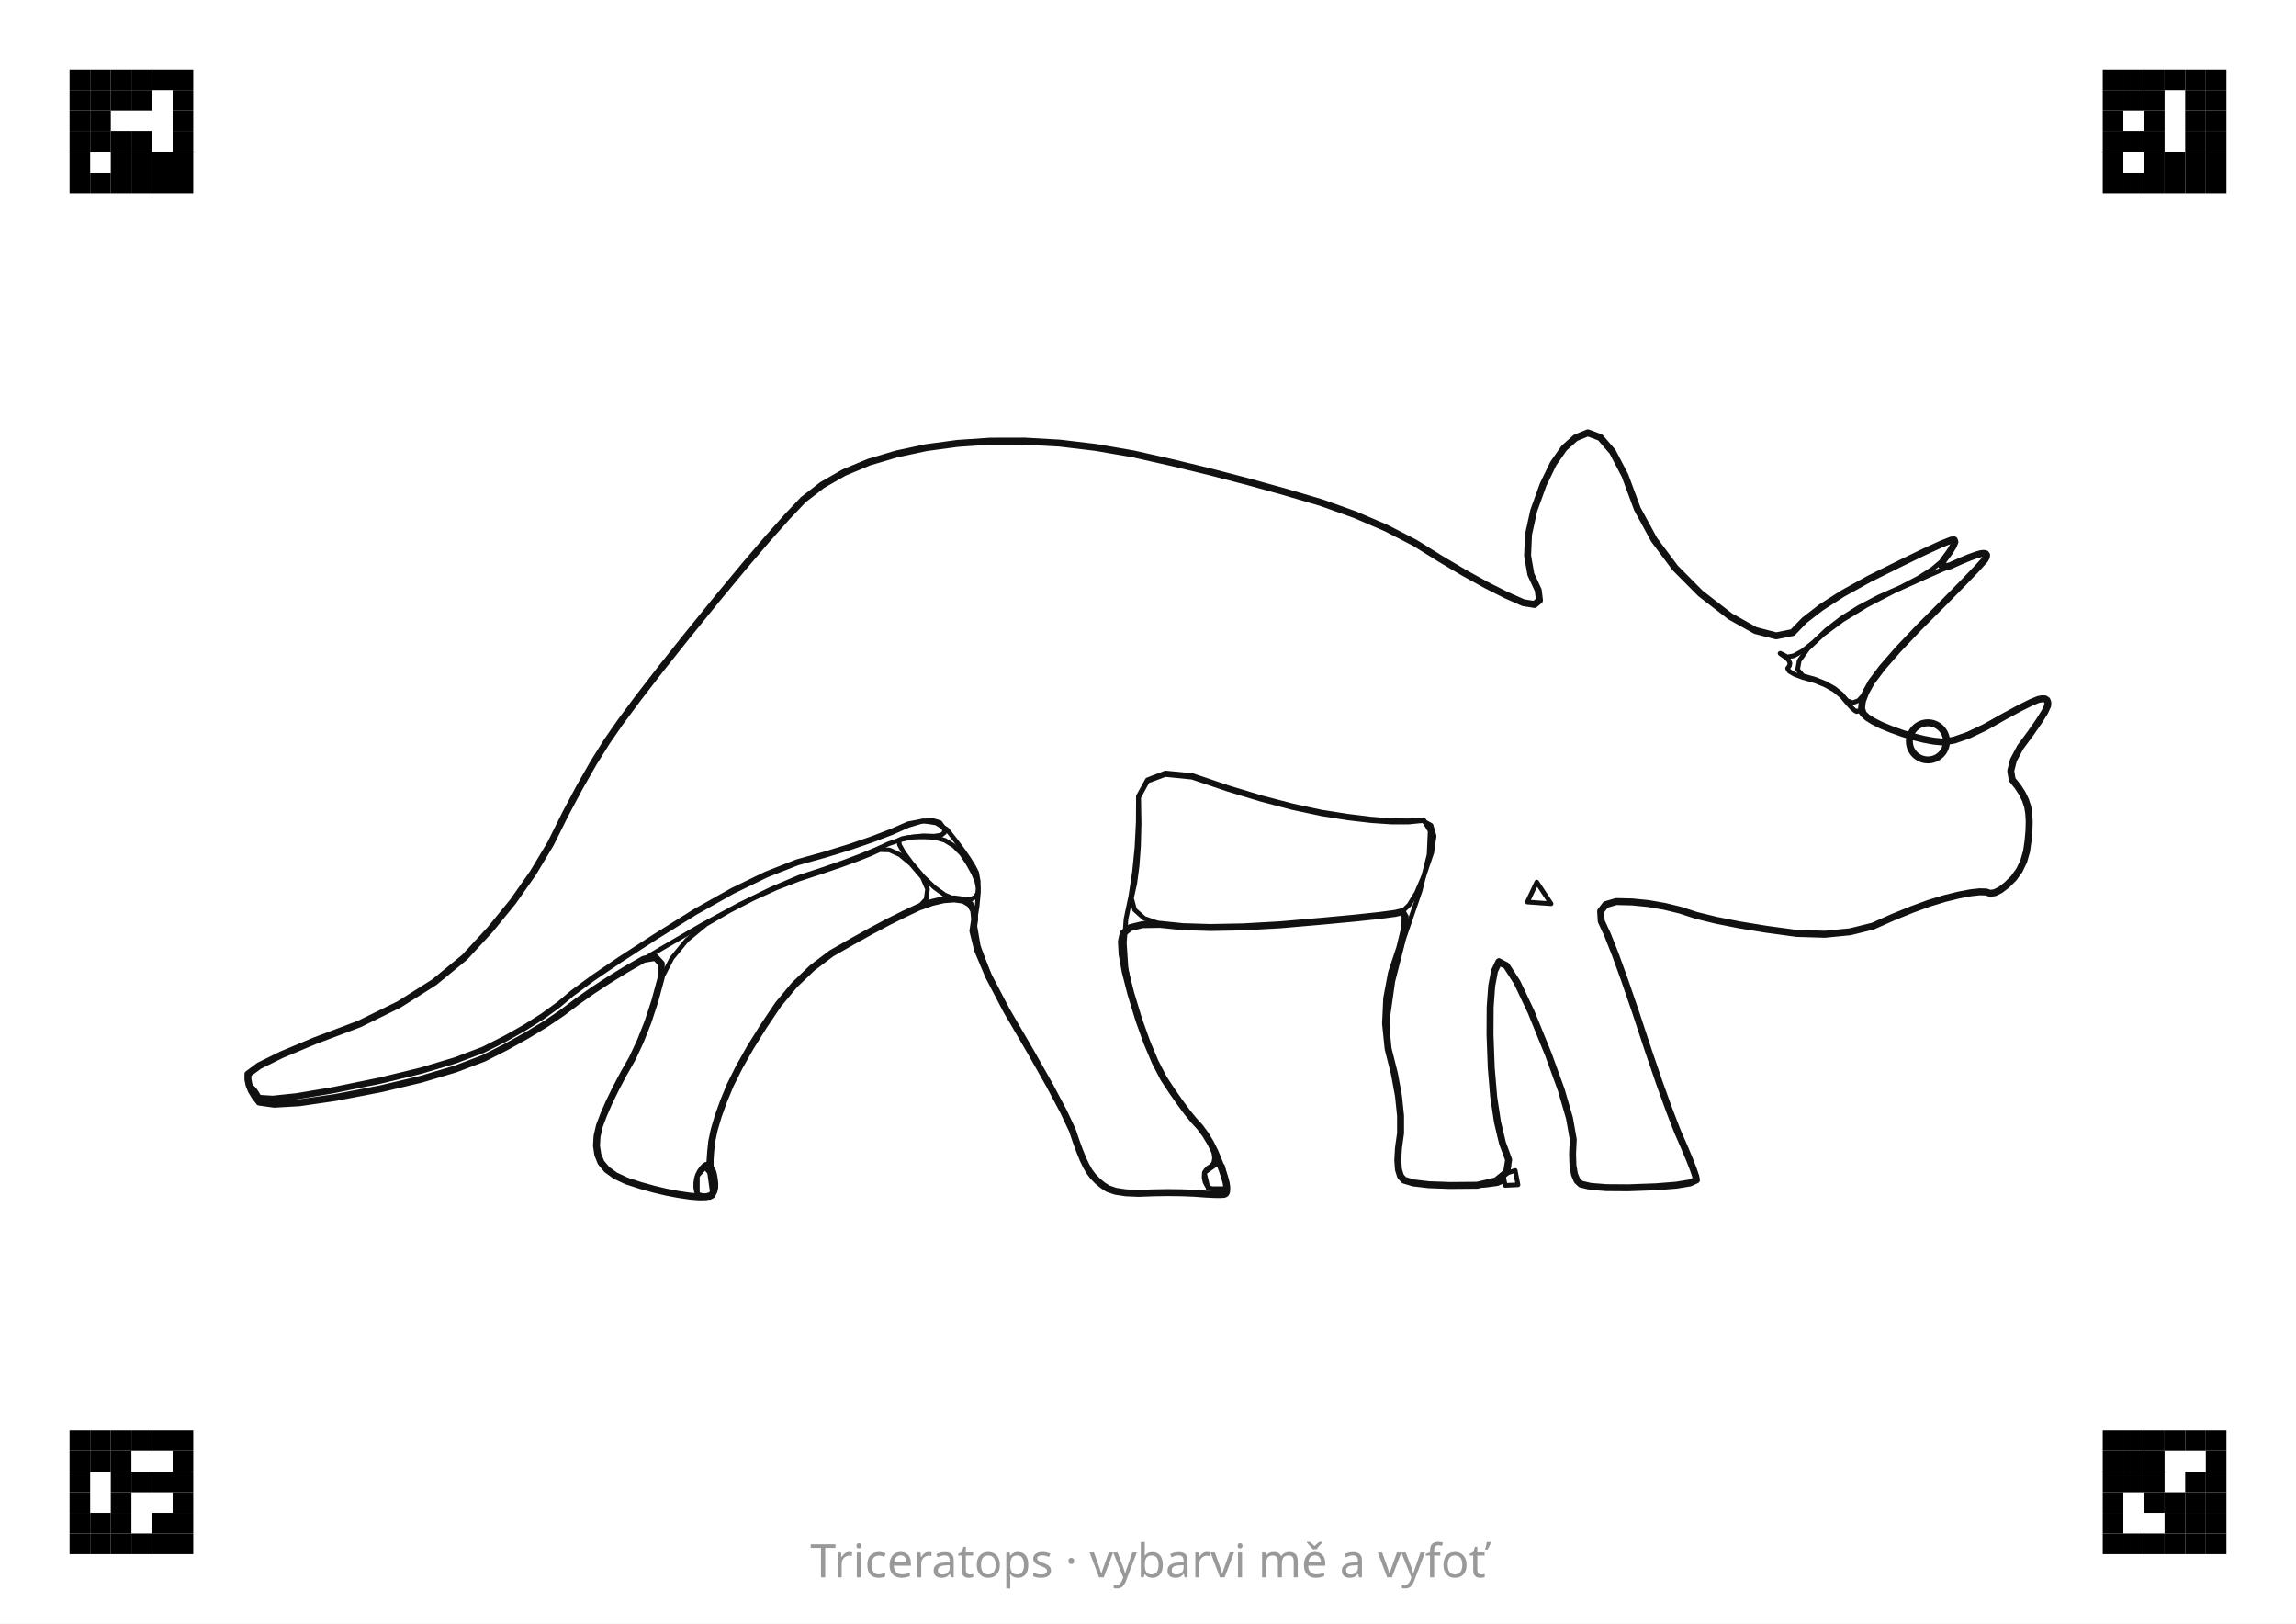
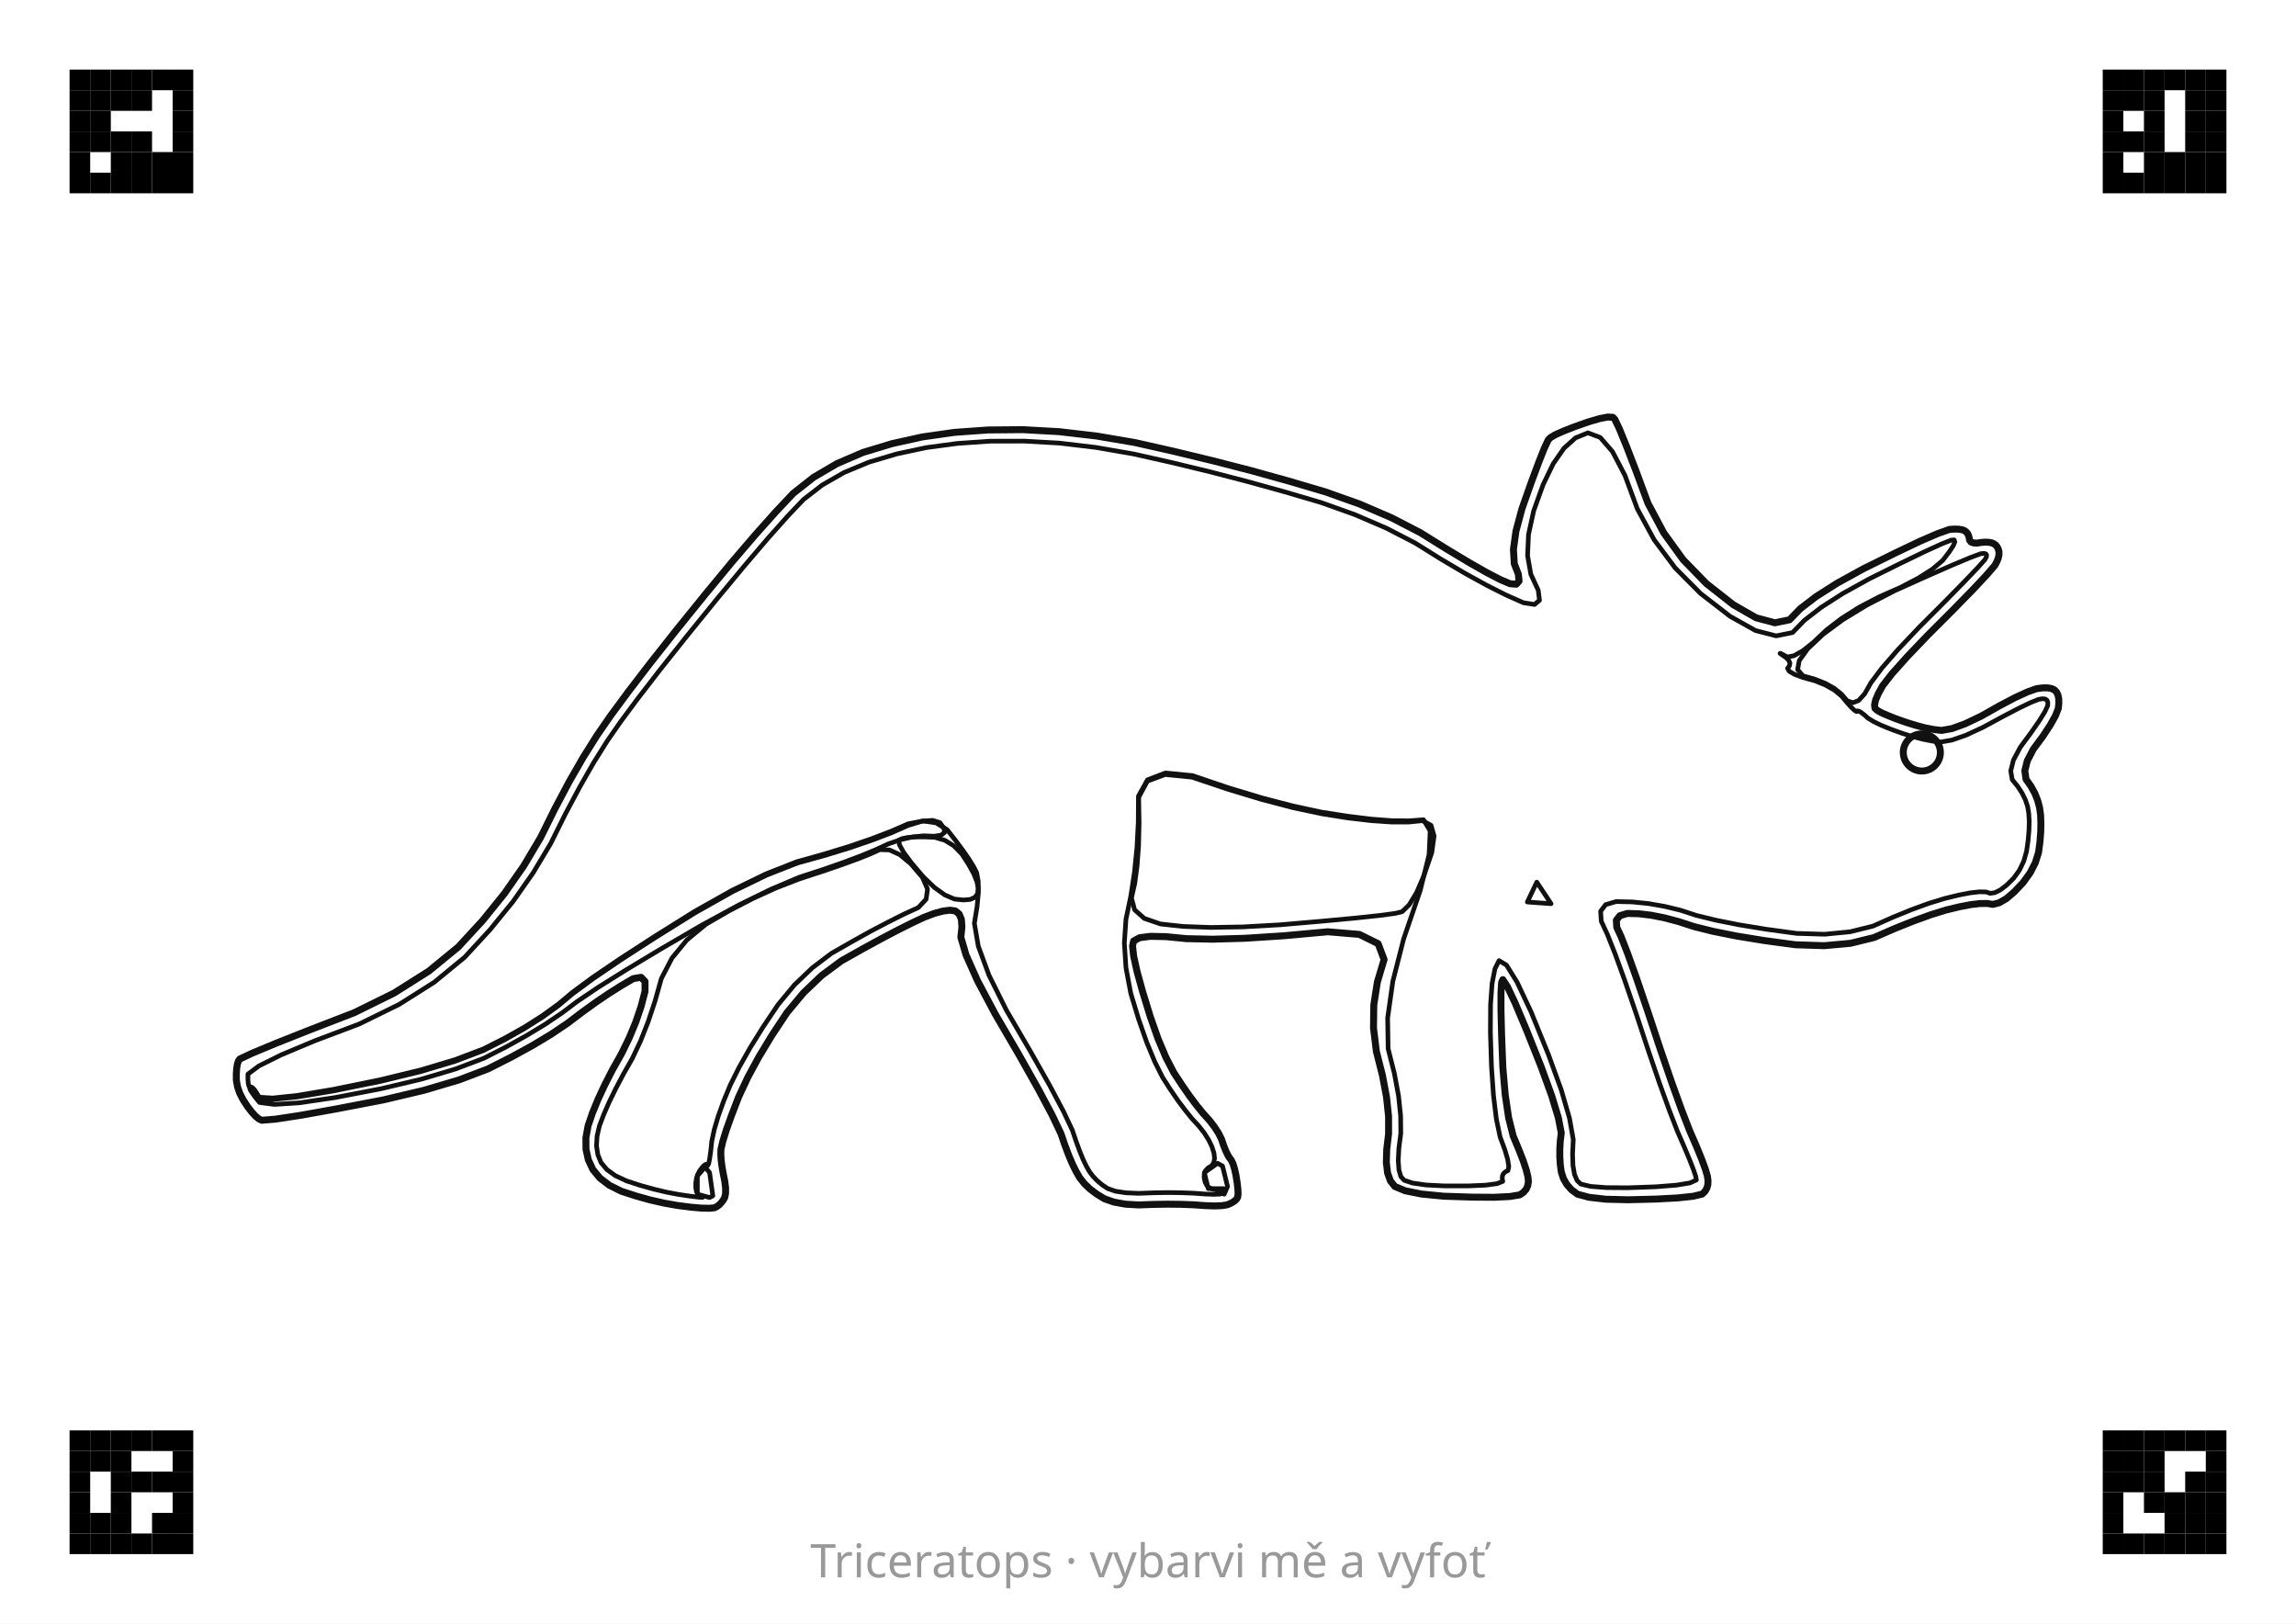
<svg xmlns="http://www.w3.org/2000/svg" width="297.0mm" height="210.0mm" viewBox="0 0 297.0 210.0">
  <rect width="100%" height="100%" fill="#fff" />
  <polygon points="264.18,90.37 263.68,90.46 262.66,90.87 261.12,91.61 259.07,92.68 256.50,94.07 254.30,95.09 252.48,95.72 251.04,95.97 249.96,95.85 248.79,95.62 247.50,95.29 246.11,94.86 244.61,94.32 243.36,93.81 242.37,93.33 241.63,92.88 241.15,92.45 240.76,92.15 240.47,91.98 240.27,91.94 240.16,92.03 239.90,91.88 239.49,91.50 238.93,90.88 238.21,90.02 237.29,89.26 236.14,88.61 234.79,88.06 233.21,87.62 232.10,87.20 231.44,86.81 231.23,86.44 231.48,86.10 231.54,85.76 231.39,85.41 231.05,85.06 230.52,84.70 230.26,84.51 230.29,84.49 230.60,84.64 231.19,84.97 232.05,84.81 233.18,84.18 234.59,83.06 236.27,81.47 238.23,79.97 240.48,78.55 243.02,77.22 245.84,75.97 248.16,74.76 249.98,73.60 251.30,72.48 252.12,71.41 252.65,70.61 252.87,70.09 252.79,69.83 252.42,69.85 251.13,70.36 248.92,71.37 245.80,72.88 241.77,74.88 238.36,76.77 235.57,78.56 233.41,80.23 231.88,81.81 229.76,82.24 227.08,81.55 223.81,79.72 219.97,76.75 216.69,73.45 213.97,69.81 211.80,65.82 210.20,61.50 208.59,58.42 207.00,56.58 205.40,55.98 203.81,56.63 202.32,57.96 200.92,59.97 199.61,62.68 198.39,66.07 197.72,69.14 197.60,71.87 198.02,74.27 198.98,76.34 199.14,77.64 198.50,78.18 197.05,77.95 194.80,76.95 192.28,75.68 189.47,74.13 186.39,72.31 183.04,70.22 179.33,68.31 175.29,66.57 170.90,65.00 166.17,63.61 161.37,62.28 156.52,61.02 151.60,59.83 146.62,58.71 141.77,57.87 137.07,57.31 132.50,57.05 128.07,57.06 123.85,57.35 119.83,57.89 116.02,58.70 112.41,59.77 109.19,61.11 106.36,62.73 103.92,64.62 101.87,66.78 99.33,69.63 96.30,73.18 92.79,77.41 88.79,82.34 85.36,86.65 82.51,90.34 80.24,93.40 78.54,95.85 76.79,98.64 74.99,101.79 73.13,105.28 71.22,109.12 68.96,112.89 66.36,116.60 63.40,120.23 60.10,123.81 56.18,127.03 51.64,129.90 46.49,132.43 40.72,134.61 36.40,136.42 33.51,137.85 32.07,138.92 32.07,139.62 32.11,140.13 32.19,140.46 32.31,140.61 32.47,140.57 32.67,140.68 32.92,140.94 33.20,141.35 33.52,141.90 35.28,142.01 38.47,141.67 43.11,140.89 49.18,139.65 54.44,138.37 58.88,137.04 62.52,135.66 65.34,134.23 67.90,132.79 70.21,131.32 72.25,129.84 74.04,128.34 76.69,126.39 80.21,124.00 84.59,121.16 89.84,117.88 94.67,115.16 99.08,113.02 103.07,111.45 106.64,110.45 109.87,109.46 112.75,108.47 115.29,107.50 117.49,106.54 119.42,106.18 121.09,106.43 122.50,107.29 123.64,108.75 124.60,110.04 125.37,111.16 125.95,112.10 126.34,112.87 126.54,113.98 126.56,115.45 126.39,117.26 126.04,119.42 126.55,122.38 127.93,126.13 130.19,130.67 133.31,136.01 135.78,140.38 137.58,143.77 138.72,146.19 139.21,147.64 139.67,148.89 140.10,149.95 140.52,150.82 140.91,151.50 141.38,152.13 141.94,152.71 142.57,153.24 143.29,153.72 144.31,154.07 145.64,154.27 147.28,154.34 149.22,154.27 151.06,154.24 152.78,154.26 154.39,154.32 155.89,154.43 157.02,154.47 157.78,154.44 158.17,154.35 158.19,154.19 158.07,154.06 157.81,153.95 157.41,153.87 156.88,153.81 156.44,153.63 156.11,153.32 155.88,152.88 155.76,152.31 155.78,151.81 155.95,151.39 156.27,151.05 156.73,150.78 157.01,150.37 157.11,149.81 157.03,149.12 156.76,148.28 156.34,147.42 155.78,146.53 155.07,145.63 154.21,144.70 153.32,143.60 152.38,142.35 151.40,140.92 150.38,139.33 149.36,137.29 148.33,134.80 147.30,131.86 146.27,128.47 145.65,125.17 145.44,121.97 145.65,118.88 146.28,115.88 146.75,112.79 147.07,109.61 147.24,106.34 147.26,102.98 148.43,100.86 150.76,99.97 154.25,100.31 158.89,101.88 163.23,103.19 167.25,104.24 170.97,105.04 174.38,105.57 177.41,105.94 180.04,106.14 182.29,106.16 184.14,106.02 185.00,107.47 184.86,110.53 183.71,115.18 181.57,121.43 180.17,126.92 179.50,131.65 179.56,135.63 180.37,138.84 180.91,141.74 181.18,144.32 181.20,146.58 180.95,148.53 180.87,150.11 180.96,151.32 181.21,152.17 181.64,152.65 182.73,153.01 184.47,153.26 186.87,153.38 189.92,153.38 192.19,153.28 193.68,153.08 194.39,152.79 194.32,152.39 194.35,152.06 194.49,151.78 194.72,151.56 195.06,151.40 195.17,150.87 195.03,149.97 194.66,148.70 194.05,147.06 193.56,144.72 193.19,141.68 192.93,137.95 192.79,133.52 192.81,129.93 193.01,127.19 193.38,125.30 193.91,124.24 194.87,124.82 196.25,127.04 198.06,130.89 200.29,136.37 201.95,140.94 203.02,144.61 203.51,147.38 203.42,149.23 203.47,150.74 203.67,151.89 204.01,152.69 204.49,153.14 205.75,153.44 207.79,153.60 210.60,153.62 214.19,153.49 216.86,153.28 218.61,152.99 219.44,152.61 219.35,152.14 219.06,151.28 218.57,150.02 217.88,148.37 216.98,146.31 215.91,143.54 214.65,140.05 213.21,135.84 211.58,130.91 210.16,126.78 208.95,123.44 207.94,120.89 207.13,119.14 207.05,117.85 207.70,117.00 209.06,116.60 211.15,116.65 213.23,116.86 215.30,117.22 217.37,117.72 219.42,118.39 221.95,119.01 224.96,119.61 228.45,120.18 232.41,120.72 236.04,120.83 239.32,120.51 242.27,119.78 244.88,118.62 247.29,117.64 249.51,116.83 251.54,116.21 253.38,115.76 254.89,115.47 256.07,115.34 256.92,115.36 257.44,115.54 258.05,115.45 258.77,115.09 259.58,114.47 260.49,113.57 261.22,112.55 261.78,111.39 262.15,110.09 262.35,108.66 262.46,107.37 262.49,106.22 262.43,105.21 262.29,104.33 262.00,103.46 261.57,102.58 261.00,101.71 260.29,100.83 260.10,99.70 260.45,98.31 261.33,96.65 262.74,94.74 263.80,93.21 264.52,92.05 264.88,91.26 264.90,90.85 264.79,90.56 264.55,90.40" fill="none" stroke="#111" stroke-width="0.6" stroke-linejoin="round" />
  <polygon points="256.62,71.57 256.23,71.61 254.88,72.11 252.58,73.07 249.32,74.50 245.11,76.39 241.45,78.28 238.35,80.17 235.81,82.05 233.83,83.92 232.74,85.44 232.53,86.60 233.21,87.40 234.79,87.85 236.14,88.39 237.29,89.04 238.21,89.78 238.93,90.62 239.67,90.89 240.42,90.60 241.21,89.73 242.01,88.31 243.44,86.40 245.50,84.03 248.20,81.18 251.52,77.86 254.05,75.28 255.80,73.45 256.77,72.37 256.95,72.03 256.98,71.78 256.88,71.63" fill="none" stroke="#111" stroke-width="0.6" stroke-linejoin="round" />
  <polygon points="147.29,103.12 147.35,106.42 147.28,109.38 147.09,111.98 146.79,114.24 146.36,116.15 146.77,117.67 148.02,118.78 150.11,119.50 153.04,119.82 156.59,119.95 160.77,119.88 165.57,119.61 171.00,119.14 175.29,118.74 178.46,118.40 180.48,118.13 181.38,117.91 182.29,117.02 183.24,115.45 184.21,113.20 185.21,110.27 185.51,108.12 185.11,106.74 184.01,106.14 182.21,106.32 180.00,106.32 177.39,106.14 174.38,105.79 170.97,105.25 167.25,104.46 163.21,103.40 158.87,102.09 154.21,100.52 150.72,100.17 148.42,101.03" fill="none" stroke="#111" stroke-width="0.6" stroke-linejoin="round" />
  <polygon points="122.12,107.14 121.59,106.40 120.64,106.10 119.27,106.21 117.49,106.75 115.29,107.72 112.76,108.68 109.90,109.66 106.70,110.64 103.16,111.62 99.19,113.18 94.78,115.32 89.93,118.05 84.64,121.35 80.23,124.20 76.70,126.60 74.04,128.56 72.25,130.06 70.21,131.54 67.90,133.00 65.34,134.45 62.52,135.88 58.88,137.26 54.44,138.59 49.18,139.87 43.11,141.10 38.46,141.88 35.25,142.21 33.46,142.09 33.11,141.52 32.81,141.10 32.58,140.83 32.41,140.72 32.30,140.75 32.37,140.96 32.60,141.33 33.00,141.88 33.57,142.59 35.49,142.84 38.75,142.63 43.35,141.95 49.29,140.81 54.48,139.58 58.91,138.26 62.58,136.87 65.49,135.39 68.15,133.91 70.56,132.45 72.72,130.99 74.63,129.55 77.40,127.68 81.03,125.41 85.51,122.72 90.85,119.61 95.60,117.03 99.77,114.99 103.36,113.47 106.36,112.49 109.01,111.57 111.33,110.70 113.29,109.89 114.92,109.14 116.49,108.60 118.00,108.25 119.45,108.10 120.84,108.15 121.75,108.01 122.18,107.67" fill="none" stroke="#111" stroke-width="0.6" stroke-linejoin="round" />
  <polygon points="117.92,111.63 119.44,113.41 120.87,114.78 122.21,115.74 123.46,116.28 124.62,116.40 125.50,116.33 126.12,116.05 126.46,115.57 126.54,114.89 126.37,114.04 125.96,113.01 125.30,111.81 124.41,110.44 123.38,109.39 122.22,108.68 120.93,108.30 119.50,108.24 118.32,108.25 117.39,108.32 116.71,108.46 116.29,108.65 116.34,109.25 116.89,110.24" fill="none" stroke="#111" stroke-width="0.6" stroke-linejoin="round" />
  <polygon points="113.80,109.89 112.62,110.43 110.99,111.08 108.90,111.84 106.36,112.71 103.36,113.69 100.35,114.86 97.34,116.23 94.33,117.79 91.31,119.54 88.84,121.58 86.92,123.92 85.55,126.56 84.73,129.48 83.83,132.18 82.85,134.66 81.79,136.90 80.64,138.92 79.65,140.80 78.80,142.54 78.10,144.14 77.54,145.61 77.23,146.96 77.16,148.20 77.33,149.33 77.74,150.35 78.50,151.26 79.59,152.05 81.04,152.73 82.82,153.31 84.54,153.79 86.18,154.18 87.75,154.48 89.25,154.70 90.28,154.83 90.84,154.87 90.94,154.83 90.56,154.71 90.28,154.46 90.09,154.10 90.00,153.61 90.00,153.00 90.08,152.44 90.24,151.92 90.48,151.45 90.80,151.02 91.07,150.73 91.29,150.59 91.45,150.59 91.55,150.73 91.67,150.51 91.79,149.91 91.93,148.94 92.07,147.60 92.40,146.07 92.91,144.35 93.60,142.43 94.47,140.32 95.62,138.02 97.03,135.52 98.71,132.82 100.65,129.93 102.77,127.38 105.07,125.18 107.54,123.31 110.18,121.80 112.62,120.44 114.88,119.26 116.93,118.23 118.79,117.38 119.80,116.30 119.98,114.99 119.32,113.47 117.82,111.72 116.40,110.54 115.06,109.93" fill="none" stroke="#111" stroke-width="0.6" stroke-linejoin="round" />
  <polygon points="198.79,114.09 197.57,116.66 200.64,116.88" fill="none" stroke="#111" stroke-width="0.6" stroke-linejoin="round" />
  <polygon points="157.50,150.45 155.79,151.66 156.29,153.73 158.29,153.73 158.36,154.45 158.79,153.45 158.14,150.81" fill="none" stroke="#111" stroke-width="0.6" stroke-linejoin="round" />
  <polygon points="91.21,150.95 90.21,152.09 90.21,154.45 91.79,154.88 92.21,154.66 91.79,151.66" fill="none" stroke="#111" stroke-width="0.6" stroke-linejoin="round" />
-   <polygon points="196.00,151.38 194.43,151.88 194.71,153.31 196.36,153.23" fill="none" stroke="#111" stroke-width="0.6" stroke-linejoin="round" />
-   <polygon points="264.18,90.37 263.68,90.46 262.69,90.87 261.21,91.61 259.23,92.68 256.77,94.07 254.62,95.09 252.80,95.72 251.30,95.97 250.12,95.85 248.87,95.62 247.53,95.29 246.11,94.86 244.61,94.32 243.35,93.80 242.33,93.29 241.55,92.80 241.02,92.31 240.80,91.61 240.91,90.69 241.34,89.56 242.09,88.20 243.48,86.35 245.52,84.01 248.20,81.18 251.52,77.86 254.05,75.28 255.80,73.45 256.77,72.37 256.95,72.03 256.98,71.78 256.88,71.63 256.62,71.57 256.23,71.61 255.60,71.79 254.72,72.11 253.61,72.57 252.25,73.18 251.43,73.37 251.14,73.14 251.39,72.48 252.18,71.41 252.67,70.61 252.88,70.09 252.79,69.83 252.42,69.85 251.13,70.36 248.92,71.37 245.80,72.88 241.77,74.88 238.36,76.77 235.57,78.56 233.41,80.23 231.88,81.81 229.76,82.24 227.08,81.55 223.81,79.72 219.97,76.75 216.69,73.45 213.97,69.81 211.80,65.82 210.20,61.50 208.59,58.42 207.00,56.58 205.40,55.98 203.81,56.63 202.32,57.96 200.92,59.97 199.61,62.68 198.39,66.07 197.72,69.14 197.60,71.87 198.02,74.27 198.98,76.34 199.14,77.64 198.50,78.18 197.05,77.95 194.80,76.95 192.28,75.68 189.47,74.13 186.39,72.31 183.04,70.22 179.33,68.31 175.29,66.57 170.90,65.00 166.17,63.61 161.37,62.28 156.52,61.02 151.60,59.83 146.62,58.71 141.77,57.87 137.07,57.31 132.50,57.05 128.07,57.06 123.85,57.35 119.83,57.89 116.02,58.70 112.41,59.77 109.19,61.11 106.36,62.73 103.92,64.62 101.87,66.78 99.33,69.63 96.30,73.18 92.79,77.41 88.79,82.34 85.36,86.65 82.51,90.34 80.24,93.40 78.54,95.85 76.79,98.64 74.99,101.79 73.13,105.28 71.22,109.12 68.96,112.89 66.36,116.60 63.40,120.23 60.10,123.81 56.18,127.03 51.64,129.90 46.49,132.43 40.72,134.61 36.40,136.42 33.51,137.85 32.07,138.92 32.07,139.62 32.22,140.33 32.51,141.05 32.96,141.79 33.54,142.54 35.47,142.81 38.74,142.62 43.35,141.95 49.29,140.81 54.48,139.58 58.91,138.26 62.58,136.87 65.49,135.39 68.15,133.91 70.56,132.45 72.72,130.99 74.63,129.55 76.64,128.13 78.75,126.75 80.96,125.39 83.26,124.07 84.79,123.82 85.54,124.63 85.51,126.51 84.71,129.46 83.82,132.17 82.84,134.65 81.79,136.90 80.64,138.92 79.65,140.80 78.80,142.54 78.10,144.14 77.54,145.61 77.23,146.96 77.16,148.20 77.33,149.33 77.74,150.35 78.50,151.26 79.59,152.05 81.04,152.73 82.82,153.31 84.54,153.79 86.18,154.18 87.75,154.48 89.25,154.70 90.44,154.80 91.33,154.78 91.90,154.64 92.17,154.39 92.35,154.05 92.45,153.61 92.46,153.08 92.39,152.46 92.30,151.95 92.20,151.57 92.07,151.31 91.93,151.16 91.86,150.72 91.86,149.98 91.93,148.94 92.07,147.60 92.40,146.07 92.91,144.35 93.60,142.43 94.47,140.32 95.62,138.02 97.03,135.52 98.71,132.82 100.65,129.93 102.77,127.38 105.07,125.18 107.54,123.31 110.18,121.80 112.63,120.44 114.89,119.24 116.96,118.21 118.83,117.33 120.54,116.72 122.07,116.36 123.44,116.26 124.63,116.42 125.47,116.92 125.96,117.75 126.08,118.91 125.85,120.41 126.46,122.87 127.90,126.29 130.19,130.67 133.31,136.01 135.78,140.38 137.58,143.77 138.72,146.19 139.21,147.64 139.67,148.89 140.10,149.95 140.52,150.82 140.91,151.50 141.38,152.13 141.94,152.71 142.57,153.24 143.29,153.72 144.31,154.07 145.64,154.27 147.28,154.34 149.22,154.27 151.06,154.24 152.78,154.26 154.39,154.32 155.89,154.43 157.06,154.49 157.89,154.50 158.38,154.46 158.54,154.37 158.65,154.18 158.69,153.88 158.68,153.48 158.61,152.98 158.42,152.28 158.12,151.38 157.70,150.28 157.16,148.97 156.57,147.79 155.92,146.72 155.21,145.76 154.44,144.92 153.58,143.87 152.65,142.61 151.62,141.14 150.52,139.47 149.43,137.36 148.36,134.82 147.30,131.86 146.27,128.47 145.55,125.65 145.15,123.42 145.06,121.77 145.29,120.70 146.21,119.97 147.79,119.59 150.06,119.55 153.01,119.85 156.58,119.96 160.76,119.88 165.57,119.61 171.00,119.14 175.29,118.74 178.46,118.40 180.48,118.13 181.38,117.91 181.77,118.58 181.67,120.12 181.08,122.55 179.99,125.85 179.38,129.13 179.23,132.39 179.56,135.63 180.37,138.84 180.90,141.73 181.17,144.31 181.17,146.56 180.90,148.48 180.81,150.06 180.90,151.27 181.17,152.13 181.62,152.63 182.83,152.99 184.81,153.22 187.56,153.32 191.08,153.29 193.52,152.72 194.88,151.62 195.15,149.99 194.35,147.83 193.71,145.13 193.22,141.89 192.90,138.11 192.74,133.79 192.76,130.26 192.96,127.51 193.33,125.56 193.88,124.40 194.86,124.90 196.25,127.06 198.06,130.89 200.29,136.37 201.95,140.94 203.02,144.61 203.51,147.38 203.42,149.23 203.47,150.74 203.67,151.89 204.01,152.69 204.49,153.14 205.75,153.44 207.79,153.60 210.60,153.62 214.19,153.49 216.86,153.28 218.61,152.99 219.44,152.61 219.35,152.14 219.06,151.28 218.57,150.02 217.88,148.37 216.98,146.31 215.91,143.54 214.65,140.05 213.21,135.84 211.58,130.91 210.16,126.78 208.95,123.44 207.94,120.89 207.13,119.14 207.05,117.85 207.70,117.00 209.06,116.60 211.15,116.65 213.23,116.86 215.30,117.22 217.37,117.72 219.42,118.39 221.95,119.01 224.96,119.61 228.45,120.18 232.41,120.72 236.04,120.83 239.32,120.51 242.27,119.78 244.88,118.62 247.29,117.64 249.51,116.83 251.54,116.21 253.38,115.76 254.89,115.47 256.07,115.34 256.92,115.36 257.44,115.54 258.05,115.45 258.77,115.09 259.58,114.47 260.49,113.57 261.22,112.55 261.78,111.39 262.15,110.09 262.35,108.66 262.46,107.37 262.49,106.22 262.43,105.21 262.29,104.33 262.00,103.46 261.57,102.58 261.00,101.71 260.29,100.83 260.10,99.70 260.45,98.31 261.33,96.65 262.74,94.74 263.80,93.21 264.52,92.05 264.88,91.26 264.90,90.85 264.79,90.56 264.55,90.40" fill="none" stroke="#111" stroke-width="0.9" stroke-linejoin="round" />
-   <circle cx="249.39" cy="95.88" r="2.40" fill="none" stroke="#111" stroke-width="0.9" />
+   <polygon points="266.03,89.52 265.76,89.23 265.37,89.05 264.85,88.96 264.21,88.97 263.44,89.07 262.26,89.49 260.67,90.22 258.67,91.27 256.26,92.63 254.20,93.61 252.50,94.23 251.14,94.47 250.14,94.35 249.05,94.14 247.88,93.83 246.61,93.44 245.25,92.96 244.17,92.53 243.35,92.17 242.81,91.86 242.54,91.61 242.48,91.17 242.62,90.53 242.97,89.71 243.53,88.69 244.77,87.10 246.71,84.93 249.34,82.18 252.66,78.86 255.22,76.24 257.01,74.33 258.04,73.13 258.31,72.63 258.49,72.17 258.58,71.75 258.58,71.37 258.49,71.03 258.35,70.74 258.17,70.51 257.93,70.33 257.64,70.21 257.28,70.14 256.84,70.12 256.33,70.15 255.74,70.24 255.29,70.22 254.96,70.10 254.78,69.87 254.72,69.53 254.63,69.23 254.50,68.98 254.32,68.78 254.11,68.62 253.79,68.51 253.36,68.44 252.82,68.43 252.18,68.47 250.68,69.00 248.32,70.02 245.11,71.55 241.04,73.56 237.64,75.43 234.92,77.16 232.87,78.73 231.49,80.16 229.59,80.55 227.16,79.90 224.21,78.21 220.72,75.47 217.72,72.38 215.21,68.91 213.17,65.08 211.62,60.89 210.38,57.68 209.47,55.45 208.88,54.22 208.62,53.97 207.96,53.94 206.92,54.14 205.48,54.56 203.66,55.20 202.23,55.76 201.18,56.23 200.53,56.62 200.26,56.92 199.76,57.99 199.03,59.83 198.06,62.44 196.87,65.81 196.10,68.68 195.77,71.05 195.88,72.91 196.41,74.27 196.50,75.15 196.14,75.56 195.34,75.50 194.09,74.97 192.30,74.04 189.98,72.72 187.12,71.00 183.73,68.89 179.99,66.96 175.90,65.20 171.46,63.62 166.68,62.21 161.82,60.86 156.88,59.59 151.87,58.38 146.78,57.23 141.83,56.39 137.01,55.83 132.34,55.57 127.80,55.61 123.46,55.92 119.32,56.51 115.38,57.38 111.62,58.52 108.25,59.97 105.25,61.73 102.62,63.80 100.38,66.17 97.73,69.14 94.68,72.70 91.24,76.86 87.40,81.61 84.08,85.81 81.28,89.46 78.99,92.56 77.22,95.12 75.43,97.97 73.62,101.12 71.79,104.57 69.93,108.32 67.75,111.99 65.25,115.57 62.43,119.06 59.29,122.47 55.47,125.60 50.99,128.43 45.84,130.97 40.02,133.22 35.61,134.97 32.61,136.22 31.02,136.97 30.84,137.22 30.71,137.61 30.62,138.16 30.57,138.85 30.57,139.69 30.72,140.54 31.01,141.39 31.46,142.26 32.04,143.14 32.58,143.84 33.06,144.36 33.49,144.72 33.87,144.89 35.66,144.74 38.88,144.25 43.51,143.42 49.56,142.26 54.85,141.01 59.38,139.67 63.14,138.24 66.14,136.72 68.86,135.23 71.29,133.77 73.43,132.33 75.29,130.92 77.06,129.64 78.76,128.49 80.38,127.47 81.91,126.57 82.93,126.40 83.44,126.94 83.44,128.21 82.92,130.19 82.24,132.19 81.40,134.22 80.40,136.27 79.24,138.34 78.23,140.31 77.36,142.18 76.64,143.94 76.07,145.60 75.79,147.16 75.80,148.63 76.10,149.99 76.69,151.26 77.60,152.36 78.83,153.30 80.38,154.07 82.26,154.68 84.09,155.19 85.89,155.60 87.64,155.91 89.36,156.13 90.72,156.25 91.74,156.27 92.41,156.21 92.73,156.05 93.03,155.83 93.29,155.56 93.54,155.24 93.75,154.87 93.86,154.33 93.86,153.62 93.75,152.75 93.54,151.72 93.38,150.79 93.28,149.97 93.24,149.25 93.26,148.64 93.50,147.60 93.96,146.12 94.65,144.20 95.56,141.84 96.73,139.34 98.16,136.70 99.85,133.91 101.79,130.98 103.94,128.40 106.28,126.17 108.81,124.29 111.54,122.75 113.98,121.42 116.11,120.30 117.95,119.38 119.48,118.66 120.81,118.15 121.94,117.84 122.86,117.72 123.57,117.81 124.07,118.21 124.36,118.90 124.43,119.90 124.29,121.21 124.96,123.51 126.44,126.83 128.73,131.14 131.84,136.47 134.29,140.82 136.10,144.22 137.25,146.64 137.75,148.11 138.24,149.41 138.72,150.54 139.20,151.51 139.66,152.31 140.26,153.07 140.99,153.77 141.86,154.43 142.86,155.04 144.09,155.47 145.57,155.74 147.28,155.84 149.22,155.77 151.06,155.74 152.78,155.76 154.39,155.82 155.89,155.93 157.12,155.97 158.08,155.93 158.76,155.82 159.17,155.64 159.51,155.46 159.78,155.26 159.97,155.06 160.10,154.84 160.15,154.43 160.13,153.82 160.04,153.02 159.88,152.02 159.70,151.19 159.50,150.53 159.27,150.04 159.02,149.72 158.77,149.29 158.52,148.75 158.27,148.11 158.02,147.36 157.63,146.57 157.10,145.75 156.44,144.89 155.63,144.00 154.77,142.94 153.85,141.71 152.88,140.31 151.84,138.73 150.81,136.74 149.79,134.32 148.79,131.47 147.79,128.21 147.07,125.60 146.64,123.64 146.50,122.34 146.64,121.70 147.41,121.28 148.80,121.10 150.82,121.14 153.46,121.40 156.88,121.47 161.07,121.35 166.03,121.03 171.76,120.51 175.84,120.85 178.27,122.05 179.04,124.10 178.17,127.01 177.71,129.96 177.67,132.95 178.04,135.98 178.82,139.06 179.35,141.86 179.62,144.39 179.62,146.66 179.38,148.66 179.33,150.34 179.49,151.70 179.86,152.73 180.43,153.45 181.77,154.01 183.88,154.43 186.75,154.71 190.39,154.83 193.25,154.85 195.31,154.75 196.58,154.54 197.06,154.22 197.41,153.82 197.62,153.36 197.71,152.82 197.65,152.22 197.43,151.32 197.04,150.14 196.47,148.68 195.74,146.93 195.15,144.57 194.71,141.61 194.40,138.04 194.24,133.86 194.16,130.64 194.16,128.37 194.24,127.06 194.40,126.70 194.99,127.60 196.01,129.77 197.46,133.21 199.33,137.90 200.71,141.69 201.58,144.56 201.96,146.53 201.83,147.58 201.77,148.61 201.77,149.62 201.83,150.61 201.96,151.57 202.24,152.44 202.69,153.21 203.29,153.88 204.06,154.45 205.54,154.85 207.73,155.10 210.62,155.17 214.23,155.08 217.03,154.93 219.01,154.72 220.18,154.44 220.54,154.10 220.78,153.69 220.92,153.22 220.94,152.68 220.85,152.07 220.57,151.13 220.09,149.84 219.43,148.22 218.57,146.25 217.51,143.51 216.24,139.99 214.77,135.70 213.09,130.63 211.69,126.51 210.56,123.36 209.71,121.17 209.14,119.94 209.08,119.02 209.54,118.43 210.51,118.14 211.99,118.18 213.59,118.37 215.32,118.71 217.16,119.20 219.13,119.84 221.62,120.46 224.63,121.06 228.18,121.64 232.25,122.19 235.98,122.31 239.38,122.00 242.43,121.25 245.14,120.07 247.60,119.09 249.81,118.29 251.76,117.69 253.46,117.28 254.91,117.00 256.11,116.86 257.07,116.85 257.79,116.97 258.61,116.76 259.54,116.22 260.57,115.34 261.71,114.13 262.62,112.87 263.28,111.58 263.70,110.24 263.88,108.87 263.98,107.60 264.00,106.44 263.96,105.39 263.83,104.44 263.58,103.51 263.21,102.59 262.71,101.68 262.08,100.79 261.92,99.69 262.24,98.40 263.02,96.90 264.27,95.21 265.22,93.76 265.88,92.58 266.25,91.64 266.32,90.97 266.31,90.39 266.21,89.90" fill="none" stroke="#111" stroke-width="0.9" stroke-linejoin="round" />
+   <circle cx="248.60" cy="97.32" r="2.40" fill="none" stroke="#111" stroke-width="0.9" />
  <rect x="9.000" y="9.000" width="2.667" height="2.667" fill="#000" />
  <rect x="11.667" y="9.000" width="2.667" height="2.667" fill="#000" />
  <rect x="14.333" y="9.000" width="2.667" height="2.667" fill="#000" />
  <rect x="17.000" y="9.000" width="2.667" height="2.667" fill="#000" />
  <rect x="19.667" y="9.000" width="2.667" height="2.667" fill="#000" />
  <rect x="22.333" y="9.000" width="2.667" height="2.667" fill="#000" />
  <rect x="9.000" y="11.667" width="2.667" height="2.667" fill="#000" />
  <rect x="11.667" y="11.667" width="2.667" height="2.667" fill="#000" />
  <rect x="14.333" y="11.667" width="2.667" height="2.667" fill="#000" />
  <rect x="17.000" y="11.667" width="2.667" height="2.667" fill="#000" />
  <rect x="22.333" y="11.667" width="2.667" height="2.667" fill="#000" />
  <rect x="9.000" y="14.333" width="2.667" height="2.667" fill="#000" />
  <rect x="11.667" y="14.333" width="2.667" height="2.667" fill="#000" />
  <rect x="22.333" y="14.333" width="2.667" height="2.667" fill="#000" />
  <rect x="9.000" y="17.000" width="2.667" height="2.667" fill="#000" />
  <rect x="11.667" y="17.000" width="2.667" height="2.667" fill="#000" />
  <rect x="14.333" y="17.000" width="2.667" height="2.667" fill="#000" />
  <rect x="17.000" y="17.000" width="2.667" height="2.667" fill="#000" />
  <rect x="22.333" y="17.000" width="2.667" height="2.667" fill="#000" />
  <rect x="9.000" y="19.667" width="2.667" height="2.667" fill="#000" />
  <rect x="14.333" y="19.667" width="2.667" height="2.667" fill="#000" />
  <rect x="17.000" y="19.667" width="2.667" height="2.667" fill="#000" />
  <rect x="19.667" y="19.667" width="2.667" height="2.667" fill="#000" />
  <rect x="22.333" y="19.667" width="2.667" height="2.667" fill="#000" />
  <rect x="9.000" y="22.333" width="2.667" height="2.667" fill="#000" />
  <rect x="11.667" y="22.333" width="2.667" height="2.667" fill="#000" />
  <rect x="14.333" y="22.333" width="2.667" height="2.667" fill="#000" />
  <rect x="17.000" y="22.333" width="2.667" height="2.667" fill="#000" />
  <rect x="19.667" y="22.333" width="2.667" height="2.667" fill="#000" />
  <rect x="22.333" y="22.333" width="2.667" height="2.667" fill="#000" />
  <rect x="272.000" y="9.000" width="2.667" height="2.667" fill="#000" />
  <rect x="274.667" y="9.000" width="2.667" height="2.667" fill="#000" />
  <rect x="277.333" y="9.000" width="2.667" height="2.667" fill="#000" />
  <rect x="280.000" y="9.000" width="2.667" height="2.667" fill="#000" />
  <rect x="282.667" y="9.000" width="2.667" height="2.667" fill="#000" />
  <rect x="285.333" y="9.000" width="2.667" height="2.667" fill="#000" />
  <rect x="272.000" y="11.667" width="2.667" height="2.667" fill="#000" />
  <rect x="274.667" y="11.667" width="2.667" height="2.667" fill="#000" />
  <rect x="277.333" y="11.667" width="2.667" height="2.667" fill="#000" />
  <rect x="282.667" y="11.667" width="2.667" height="2.667" fill="#000" />
  <rect x="285.333" y="11.667" width="2.667" height="2.667" fill="#000" />
  <rect x="272.000" y="14.333" width="2.667" height="2.667" fill="#000" />
  <rect x="277.333" y="14.333" width="2.667" height="2.667" fill="#000" />
  <rect x="282.667" y="14.333" width="2.667" height="2.667" fill="#000" />
  <rect x="285.333" y="14.333" width="2.667" height="2.667" fill="#000" />
  <rect x="272.000" y="17.000" width="2.667" height="2.667" fill="#000" />
  <rect x="274.667" y="17.000" width="2.667" height="2.667" fill="#000" />
  <rect x="277.333" y="17.000" width="2.667" height="2.667" fill="#000" />
  <rect x="282.667" y="17.000" width="2.667" height="2.667" fill="#000" />
  <rect x="285.333" y="17.000" width="2.667" height="2.667" fill="#000" />
  <rect x="272.000" y="19.667" width="2.667" height="2.667" fill="#000" />
  <rect x="277.333" y="19.667" width="2.667" height="2.667" fill="#000" />
  <rect x="280.000" y="19.667" width="2.667" height="2.667" fill="#000" />
  <rect x="282.667" y="19.667" width="2.667" height="2.667" fill="#000" />
  <rect x="285.333" y="19.667" width="2.667" height="2.667" fill="#000" />
  <rect x="272.000" y="22.333" width="2.667" height="2.667" fill="#000" />
  <rect x="274.667" y="22.333" width="2.667" height="2.667" fill="#000" />
  <rect x="277.333" y="22.333" width="2.667" height="2.667" fill="#000" />
  <rect x="280.000" y="22.333" width="2.667" height="2.667" fill="#000" />
  <rect x="282.667" y="22.333" width="2.667" height="2.667" fill="#000" />
  <rect x="285.333" y="22.333" width="2.667" height="2.667" fill="#000" />
  <rect x="272.000" y="185.000" width="2.667" height="2.667" fill="#000" />
  <rect x="274.667" y="185.000" width="2.667" height="2.667" fill="#000" />
  <rect x="277.333" y="185.000" width="2.667" height="2.667" fill="#000" />
  <rect x="280.000" y="185.000" width="2.667" height="2.667" fill="#000" />
  <rect x="282.667" y="185.000" width="2.667" height="2.667" fill="#000" />
  <rect x="285.333" y="185.000" width="2.667" height="2.667" fill="#000" />
  <rect x="272.000" y="187.667" width="2.667" height="2.667" fill="#000" />
  <rect x="274.667" y="187.667" width="2.667" height="2.667" fill="#000" />
  <rect x="277.333" y="187.667" width="2.667" height="2.667" fill="#000" />
  <rect x="285.333" y="187.667" width="2.667" height="2.667" fill="#000" />
  <rect x="272.000" y="190.333" width="2.667" height="2.667" fill="#000" />
  <rect x="274.667" y="190.333" width="2.667" height="2.667" fill="#000" />
  <rect x="277.333" y="190.333" width="2.667" height="2.667" fill="#000" />
  <rect x="282.667" y="190.333" width="2.667" height="2.667" fill="#000" />
  <rect x="285.333" y="190.333" width="2.667" height="2.667" fill="#000" />
  <rect x="272.000" y="193.000" width="2.667" height="2.667" fill="#000" />
  <rect x="277.333" y="193.000" width="2.667" height="2.667" fill="#000" />
  <rect x="280.000" y="193.000" width="2.667" height="2.667" fill="#000" />
  <rect x="282.667" y="193.000" width="2.667" height="2.667" fill="#000" />
  <rect x="285.333" y="193.000" width="2.667" height="2.667" fill="#000" />
  <rect x="272.000" y="195.667" width="2.667" height="2.667" fill="#000" />
  <rect x="280.000" y="195.667" width="2.667" height="2.667" fill="#000" />
  <rect x="282.667" y="195.667" width="2.667" height="2.667" fill="#000" />
  <rect x="285.333" y="195.667" width="2.667" height="2.667" fill="#000" />
  <rect x="272.000" y="198.333" width="2.667" height="2.667" fill="#000" />
  <rect x="274.667" y="198.333" width="2.667" height="2.667" fill="#000" />
  <rect x="277.333" y="198.333" width="2.667" height="2.667" fill="#000" />
  <rect x="280.000" y="198.333" width="2.667" height="2.667" fill="#000" />
  <rect x="282.667" y="198.333" width="2.667" height="2.667" fill="#000" />
  <rect x="285.333" y="198.333" width="2.667" height="2.667" fill="#000" />
  <rect x="9.000" y="185.000" width="2.667" height="2.667" fill="#000" />
  <rect x="11.667" y="185.000" width="2.667" height="2.667" fill="#000" />
  <rect x="14.333" y="185.000" width="2.667" height="2.667" fill="#000" />
  <rect x="17.000" y="185.000" width="2.667" height="2.667" fill="#000" />
  <rect x="19.667" y="185.000" width="2.667" height="2.667" fill="#000" />
  <rect x="22.333" y="185.000" width="2.667" height="2.667" fill="#000" />
  <rect x="9.000" y="187.667" width="2.667" height="2.667" fill="#000" />
  <rect x="11.667" y="187.667" width="2.667" height="2.667" fill="#000" />
  <rect x="14.333" y="187.667" width="2.667" height="2.667" fill="#000" />
  <rect x="22.333" y="187.667" width="2.667" height="2.667" fill="#000" />
  <rect x="9.000" y="190.333" width="2.667" height="2.667" fill="#000" />
  <rect x="14.333" y="190.333" width="2.667" height="2.667" fill="#000" />
  <rect x="17.000" y="190.333" width="2.667" height="2.667" fill="#000" />
  <rect x="19.667" y="190.333" width="2.667" height="2.667" fill="#000" />
  <rect x="22.333" y="190.333" width="2.667" height="2.667" fill="#000" />
  <rect x="9.000" y="193.000" width="2.667" height="2.667" fill="#000" />
  <rect x="14.333" y="193.000" width="2.667" height="2.667" fill="#000" />
  <rect x="22.333" y="193.000" width="2.667" height="2.667" fill="#000" />
  <rect x="9.000" y="195.667" width="2.667" height="2.667" fill="#000" />
  <rect x="11.667" y="195.667" width="2.667" height="2.667" fill="#000" />
  <rect x="14.333" y="195.667" width="2.667" height="2.667" fill="#000" />
  <rect x="19.667" y="195.667" width="2.667" height="2.667" fill="#000" />
  <rect x="22.333" y="195.667" width="2.667" height="2.667" fill="#000" />
  <rect x="9.000" y="198.333" width="2.667" height="2.667" fill="#000" />
  <rect x="11.667" y="198.333" width="2.667" height="2.667" fill="#000" />
  <rect x="14.333" y="198.333" width="2.667" height="2.667" fill="#000" />
  <rect x="17.000" y="198.333" width="2.667" height="2.667" fill="#000" />
  <rect x="19.667" y="198.333" width="2.667" height="2.667" fill="#000" />
  <rect x="22.333" y="198.333" width="2.667" height="2.667" fill="#000" />
  <text x="148.5" y="204.0" font-family="Verdana,sans-serif" font-size="6" fill="#999" text-anchor="middle">Triceratops · vybarvi mě a vyfoť</text>
</svg>
